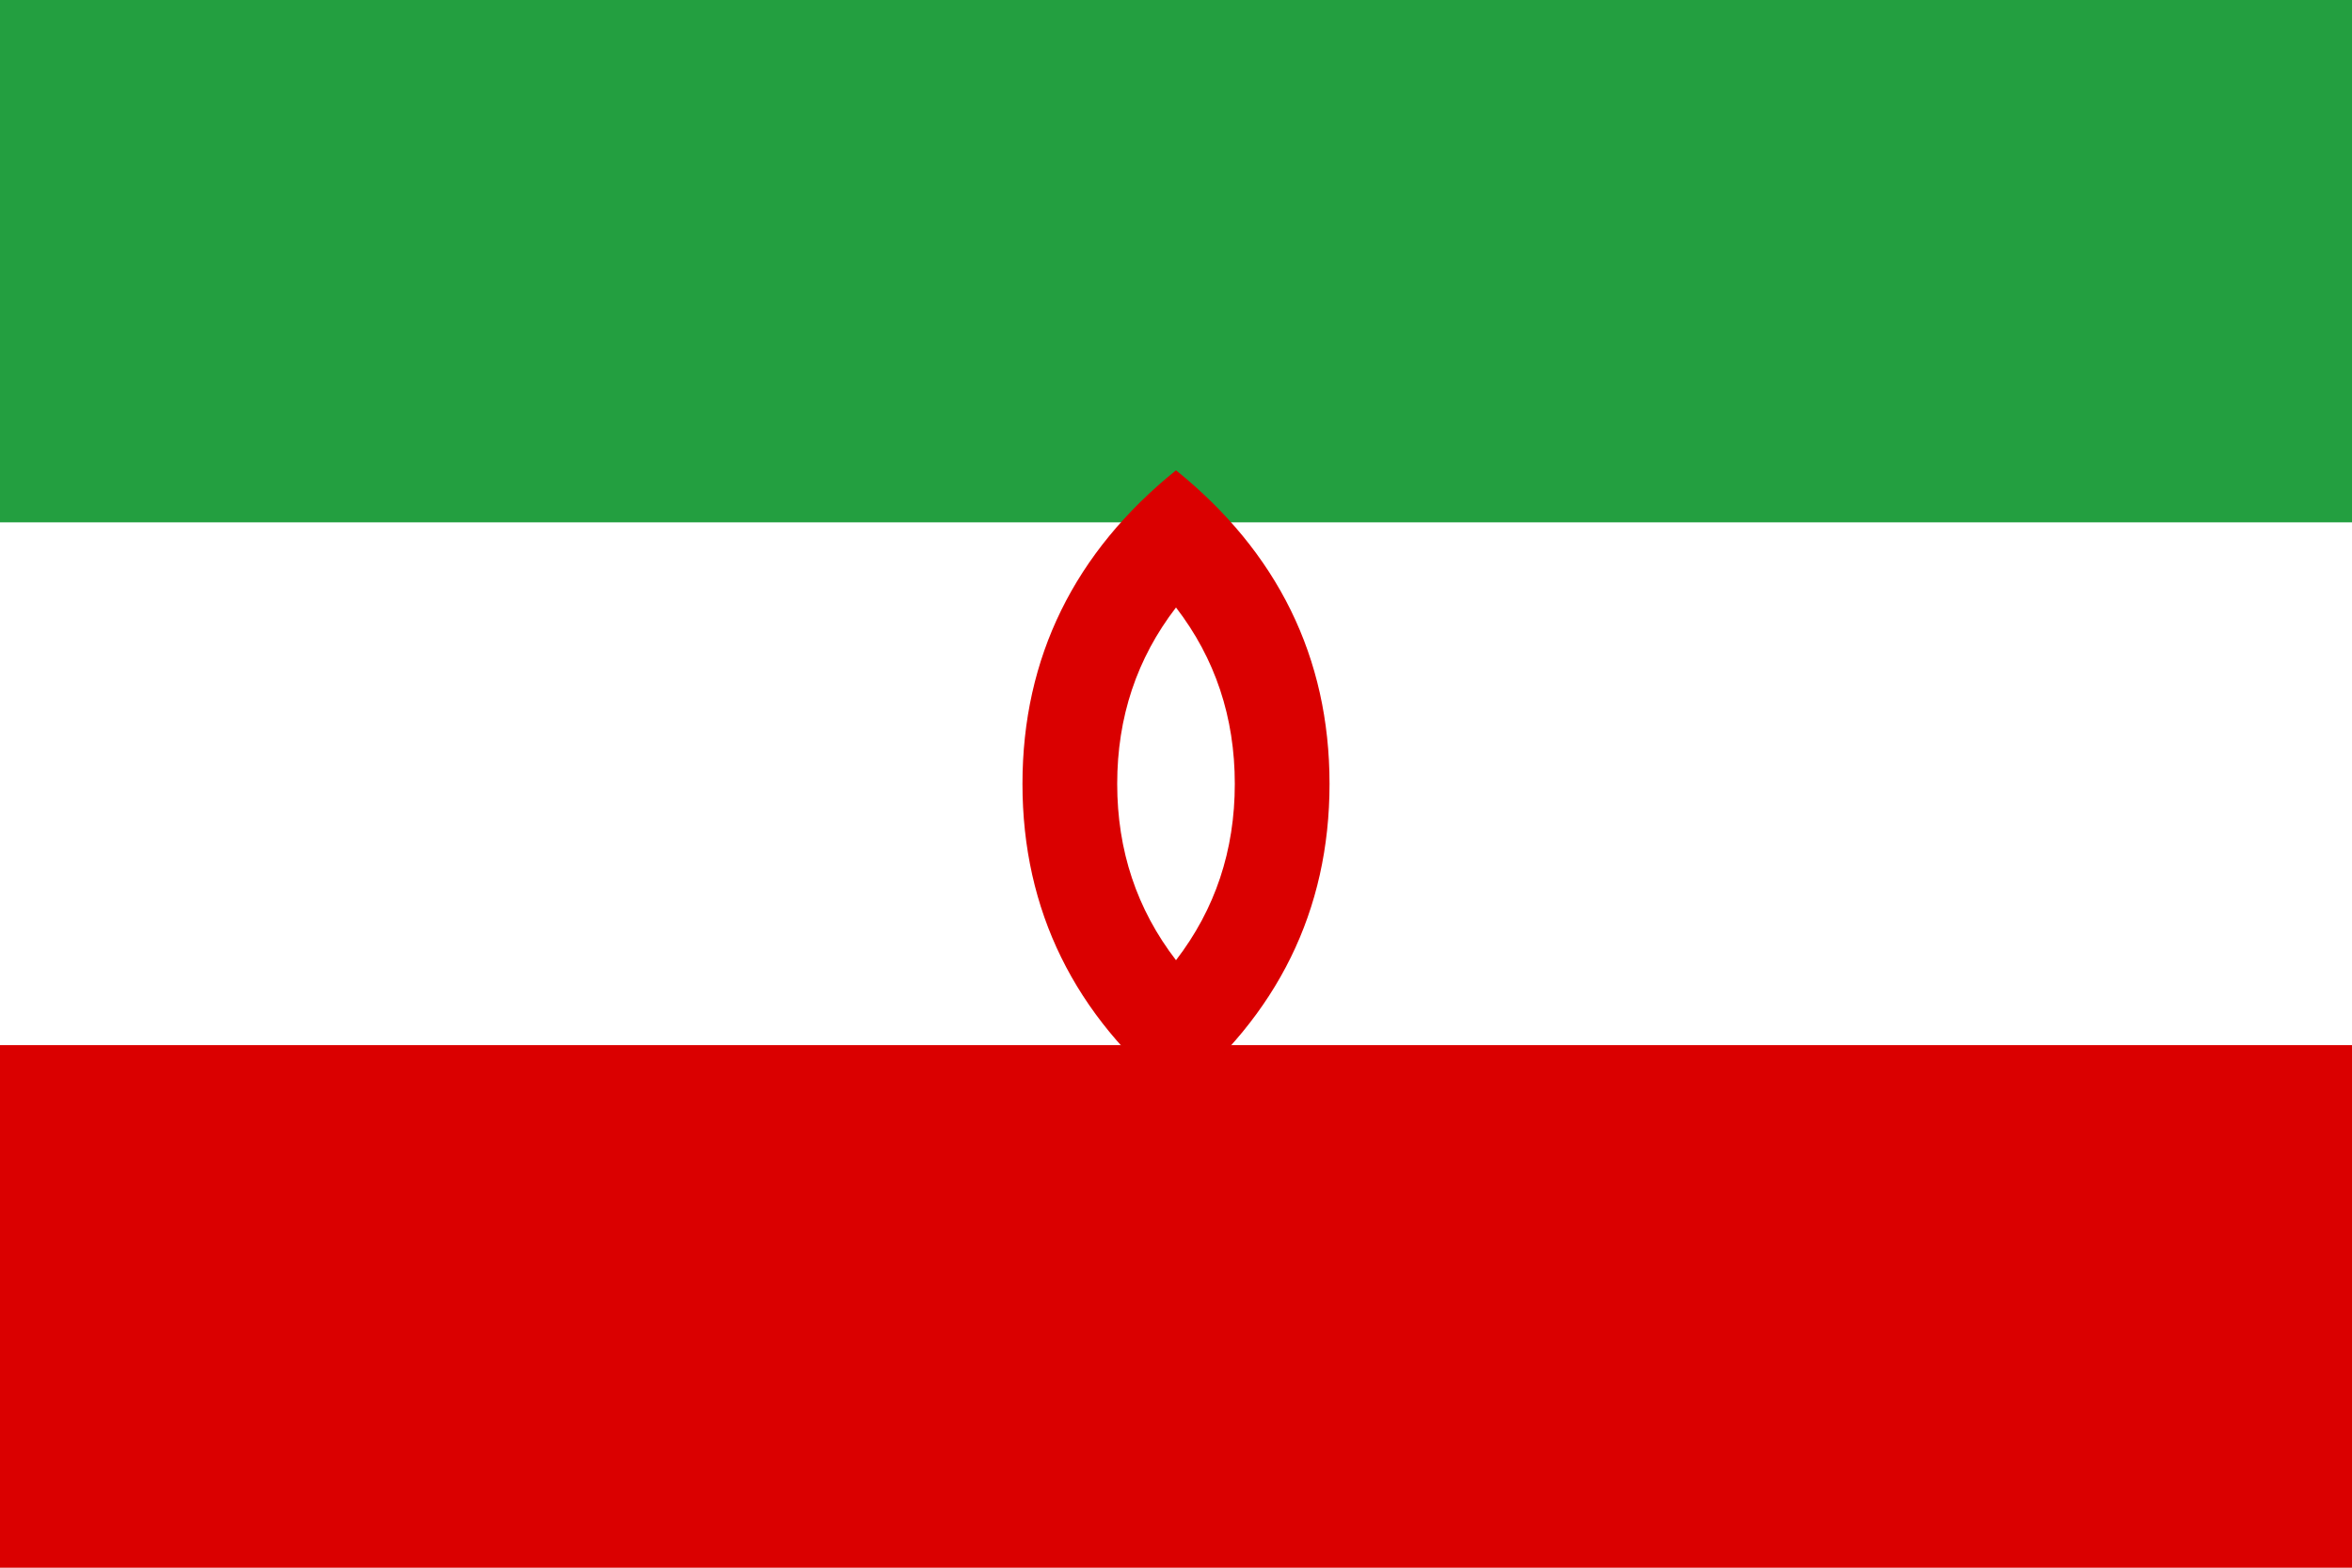
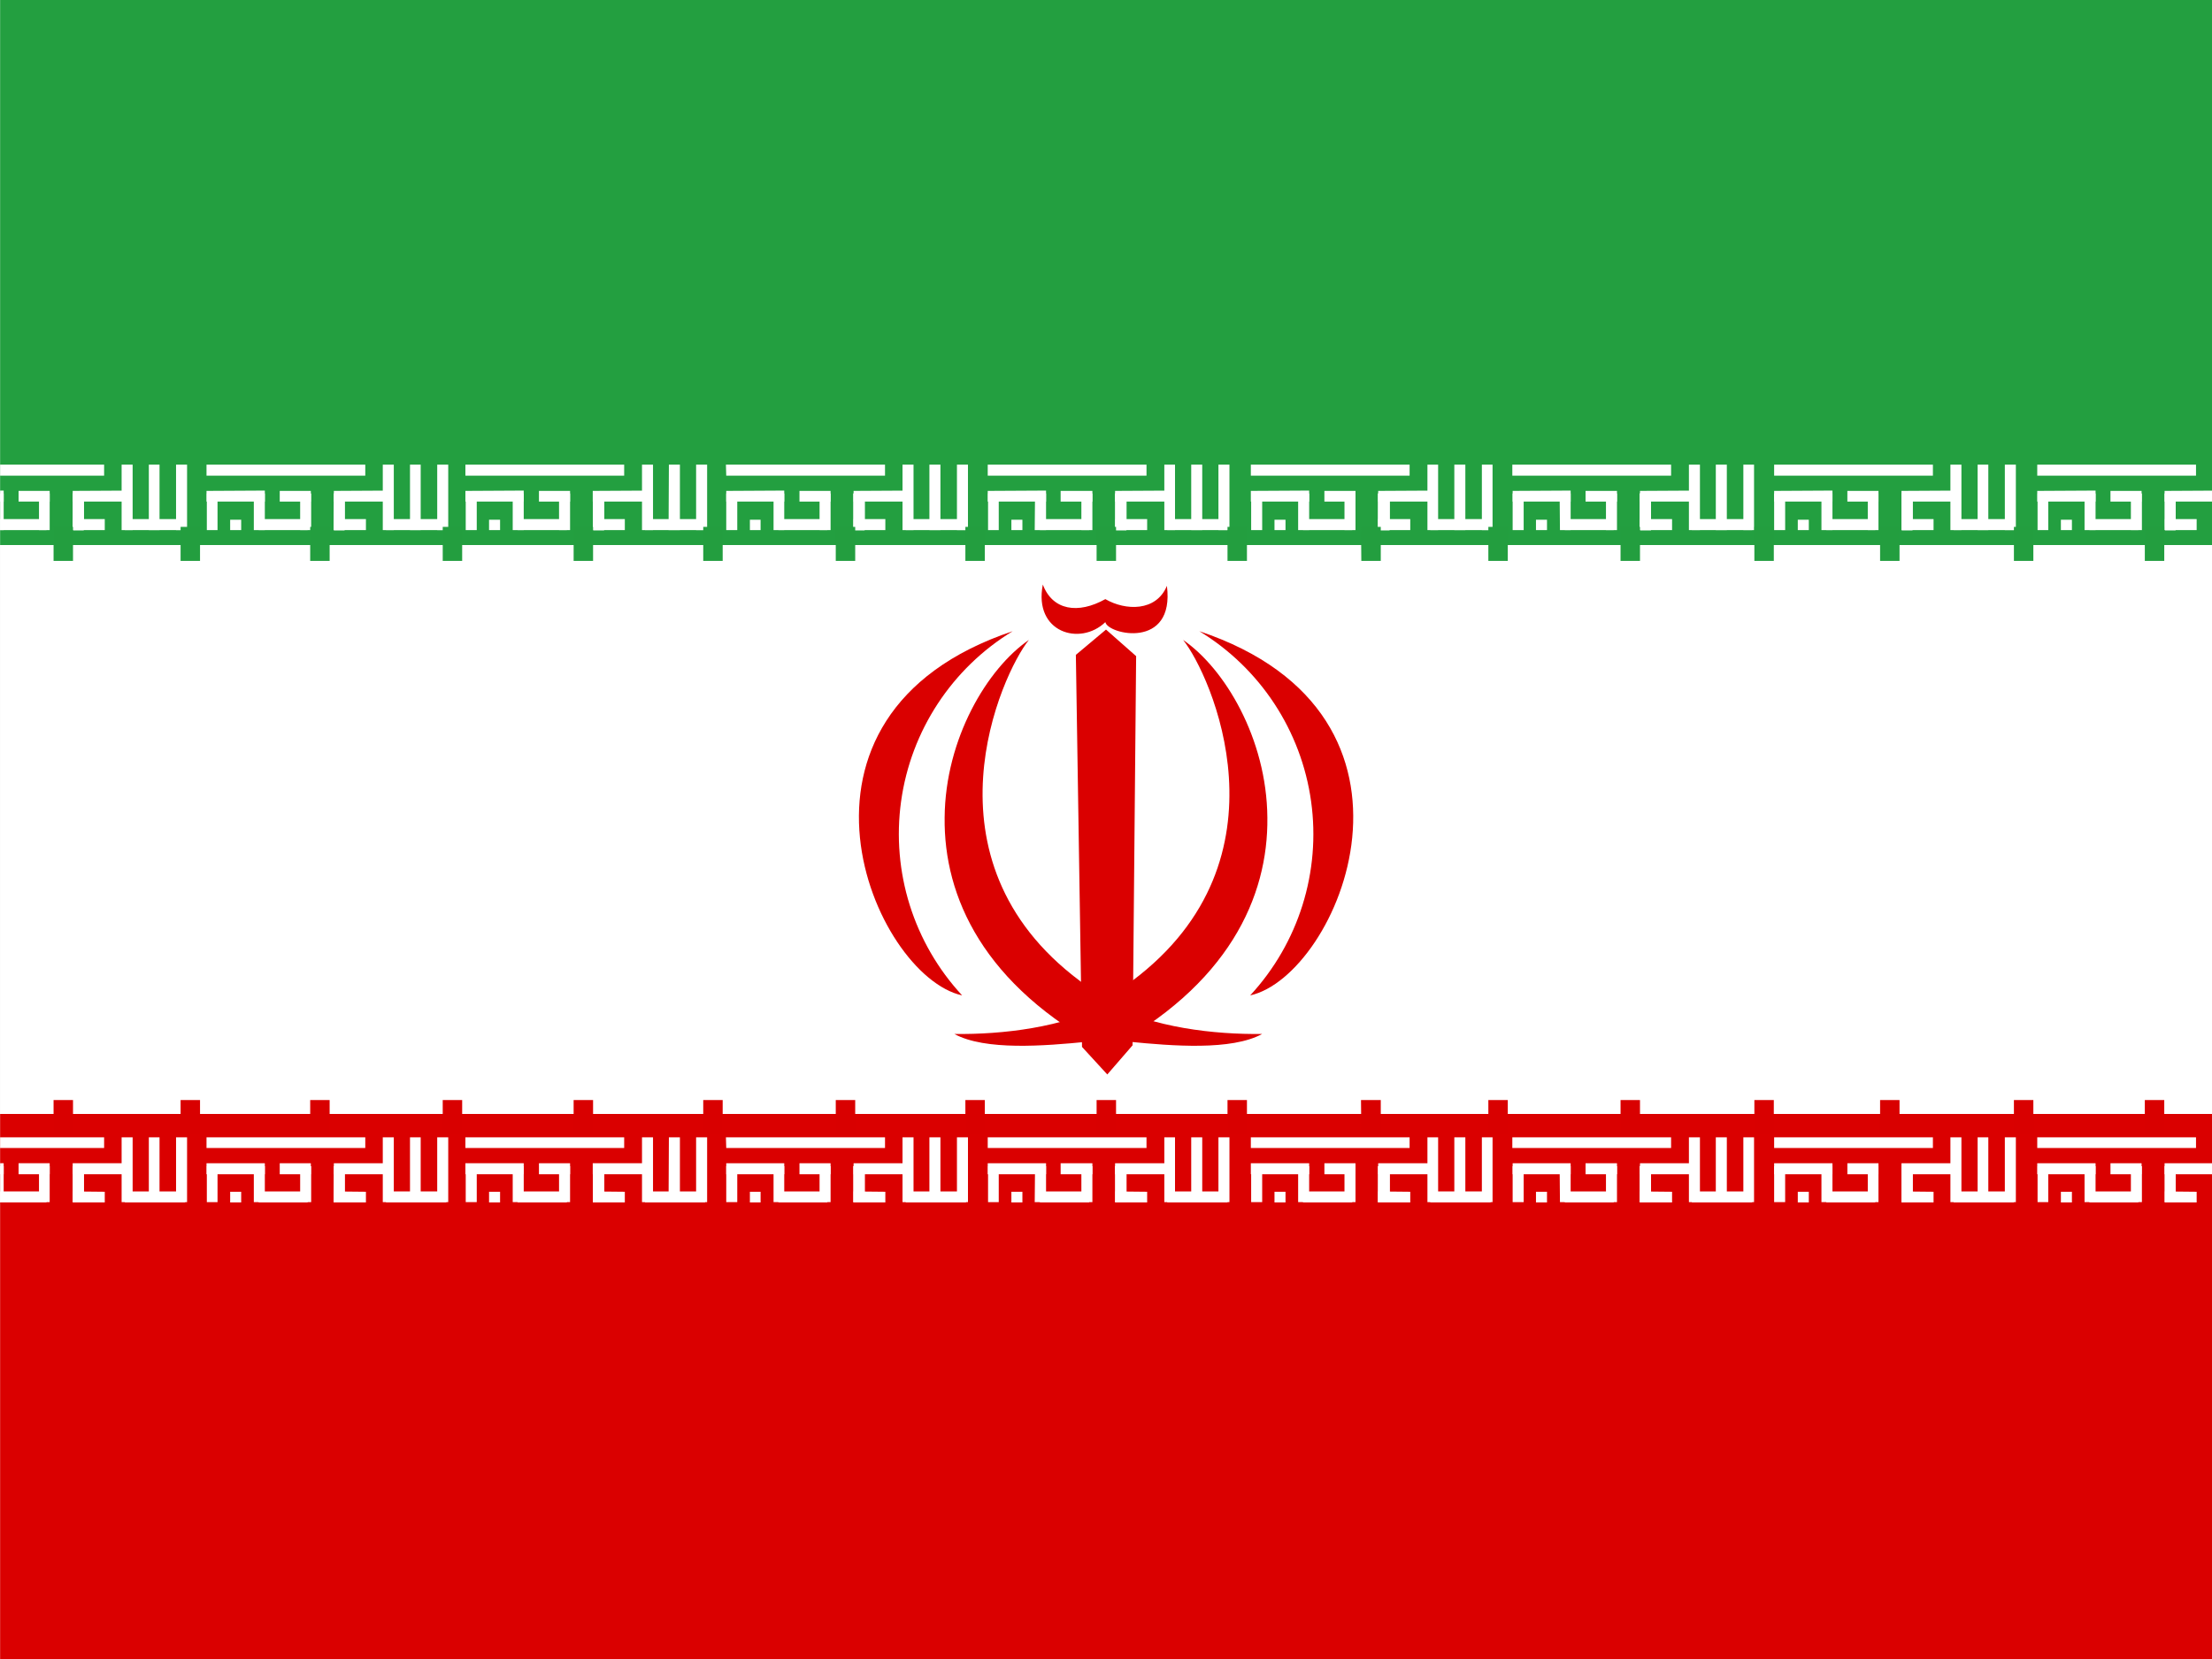
- <svg xmlns="http://www.w3.org/2000/svg" viewBox="0 0 36 24" role="img" aria-label="Iran flag">
-   <rect width="36" height="8" fill="#239f40" />
-   <rect y="8" width="36" height="8" fill="#fff" />
-   <rect y="16" width="36" height="8" fill="#da0000" />
-   <path fill="#da0000" d="M18 7.2c1.55 1.25 2.35 2.86 2.35 4.8S19.55 15.55 18 16.8c-1.55-1.25-2.35-2.86-2.35-4.8S16.45 8.45 18 7.2Zm0 2.1c-.6.78-.9 1.68-.9 2.7s.3 1.92.9 2.7c.6-.78.9-1.68.9-2.7s-.3-1.92-.9-2.7Z" />
+ <svg xmlns="http://www.w3.org/2000/svg" id="flag-icons-ir" viewBox="0 0 640 480">
+   <defs>
+     <clipPath id="ir-a">
+       <path fill-opacity=".7" d="M-85.3 0h682.7v512H-85.3z" />
+     </clipPath>
+   </defs>
+   <g fill-rule="evenodd" clip-path="url(#ir-a)" transform="translate(80)scale(.9375)">
+     <path fill="#fff" d="M-192 0h896v512h-896z" />
+     <path fill="#da0000" d="M-192 343.8h896V512h-896z" />
+     <g fill="#fff" stroke-width="1pt">
+       <path d="M-21.6 351h49v3.3h-49zm7.3 16.8h3.4v3.3h-3.4zm41.9 0v3.3h-9.8v-3.4zm5.2-16.8h3.4v20h-3.4z" />
+       <path d="M52.4 367.7v3.4H33.8v-3.4zm-34.6-7.9H21v11.3h-3.3z" />
+       <path d="M49.6 351H53v20h-3.4zm-8.4 0h3.3v20h-3.3zm-44.8 8v3.4h-18V359zm39.3 0v3.4h-18V359z" />
+       <path d="M17.8 359.9H21V371h-3.3z" />
+       <path d="M17.8 359.9H21V371h-3.3z" />
+       <path d="M17.8 359.9H21V371h-3.3zm-39.3 0h3.3V371h-3.3zm28.8 0h3.4V371H7.3zm-14.3 0h3.4V371H-7z" />
+       <path d="M9.6 367.7v3.4H-5.5v-3.4zm1-8.7v3.4H1V359z" />
+     </g>
+     <g fill="#fff" stroke-width="1pt">
+       <path d="M-102.2 351h49v3.3h-49zm7.3 16.8h3.4v3.3H-95zm41.9 0v3.3h-9.8v-3.4zm5.2-16.8h3.4v20h-3.4z" />
+       <path d="M-28.2 367.7v3.4h-18.6v-3.4zm-34.6-7.9h3.3v11.3h-3.3z" />
+       <path d="M-31 351h3.4v20H-31zm-8.4 0h3.3v20h-3.3zm-44.8 8v3.4h-18V359zm39.3 0v3.4h-18V359z" />
+       <path d="M-62.8 359.9h3.3V371h-3.3z" />
+       <path d="M-62.8 359.9h3.3V371h-3.3z" />
+       <path d="M-62.8 359.9h3.3V371h-3.3zm-39.3 0h3.3V371h-3.3zm28.8 0h3.3V371h-3.3zm-14.3 0h3.4V371h-3.4z" />
+       <path d="M-71 367.7v3.4h-15v-3.4zm1-8.7v3.4h-9.6V359z" />
+     </g>
+     <g fill="#fff" stroke-width="1pt">
+       <path d="M58.3 351h49v3.3h-49zm7.3 16.8H69v3.3h-3.4zm41.9 0v3.3h-9.8v-3.4zm5.3-16.8h3.4v20h-3.4z" />
+       <path d="M132.3 367.7v3.4h-18.6v-3.4zm-34.6-7.9h3.4v11.3h-3.4z" />
+       <path d="M129.5 351h3.4v20h-3.4zm-8.4 0h3.4v20H121zm-44.8 8v3.4h-18V359zm39.3 0v3.4h-18V359z" />
+       <path d="M97.7 359.9h3.4V371h-3.4z" />
+       <path d="M97.7 359.9h3.4V371h-3.4z" />
+       <path d="M97.7 359.9h3.4V371h-3.4zm-39.3 0h3.4V371h-3.4zm28.8 0h3.4V371h-3.4zm-14.3 0h3.4V371h-3.4z" />
+       <path d="M89.6 367.7v3.4H74.4v-3.4zm1-8.7v3.4H81V359z" />
+     </g>
+     <g fill="#fff" stroke-width="1pt">
+       <path d="M622.7 351h49v3.3h-49zm7.3 16.8h3.4v3.3H630zm41.9 0v3.3H662v-3.4zm5.3-16.8h3.3v20h-3.4z" />
+       <path d="M696.7 367.7v3.4H678v-3.4zm-34.6-7.9h3.4v11.3H662z" />
+       <path d="M694 351h3.3v20h-3.4zm-8.5 0h3.4v20h-3.4zm-44.8 8v3.4h-18V359zm39.3 0v3.4h-18V359z" />
+       <path d="M662 359.9h3.5V371H662z" />
+       <path d="M662 359.9h3.5V371H662z" />
+       <path d="M662 359.9h3.5V371H662zm-39.2 0h3.4V371h-3.4zm28.8 0h3.4V371h-3.4zm-14.3 0h3.4V371h-3.4z" />
+       <path d="M654 367.7v3.4h-15.2v-3.4zm1-8.7v3.4h-9.6V359z" />
+     </g>
+     <g fill="#fff" stroke-width="1pt">
+       <path d="M138.7 351h49.1v3.3h-49zm7.4 16.8h3.3v3.3h-3.3zm41.8 0v3.3h-9.8v-3.4zm5.3-16.8h3.4v20h-3.4z" />
+       <path d="M212.8 367.7v3.4h-18.6v-3.4zm-34.7-7.9h3.4v11.3h-3.4z" />
+       <path d="M210 351h3.4v20H210zm-8.5 0h3.4v20h-3.4zm-44.8 8v3.4h-17.9V359zm39.3 0v3.4h-17.9V359z" />
+       <path d="M178.1 359.9h3.4V371h-3.4z" />
+       <path d="M178.1 359.9h3.4V371h-3.4z" />
+       <path d="M178.1 359.9h3.4V371h-3.4zm-39.3 0h3.4V371h-3.4zm28.8 0h3.4V371h-3.4zm-14.2 0h3.3V371h-3.3z" />
+       <path d="M170 367.7v3.4h-15.1v-3.4zm1-8.7v3.4h-9.6V359z" />
+     </g>
+     <g fill="#fff" stroke-width="1pt">
+       <path d="M219.5 351h49v3.3h-49zm7.3 16.8h3.4v3.3h-3.4zm41.9 0v3.3h-9.8v-3.4zM274 351h3.3v20H274z" />
+       <path d="M293.5 367.7v3.4h-18.6v-3.4zm-34.6-7.9h3.4v11.3h-3.4z" />
+       <path d="M290.7 351h3.4v20h-3.4zm-8.4 0h3.4v20h-3.4zm-44.8 8v3.4h-18V359zm39.3 0v3.4h-18V359z" />
+       <path d="M258.9 359.9h3.4V371h-3.4z" />
+       <path d="M258.9 359.9h3.4V371h-3.4z" />
+       <path d="M258.9 359.9h3.4V371h-3.4zm-39.3 0h3.3V371h-3.3zm28.8 0h3.4V371h-3.4zm-14.3 0h3.4V371H234z" />
+       <path d="M250.8 367.7v3.4h-15.2v-3.4zm1-8.7v3.4H242V359z" />
+     </g>
+     <path fill="#239f40" d="M-192 0h896v168.2h-896z" />
+     <g fill="#fff" stroke-width="1pt">
+       <path d="M300.7 351h49v3.3h-49zm7.3 16.8h3.4v3.3H308zm41.9 0v3.3H340v-3.4zm5.3-16.8h3.3v20h-3.3z" />
+       <path d="M374.7 367.7v3.4h-18.6v-3.4zm-34.6-7.9h3.4v11.3H340z" />
+       <path d="M372 351h3.3v20H372zm-8.5 0h3.4v20h-3.4zm-44.8 8v3.4h-18V359zm39.3 0v3.4h-18V359z" />
+       <path d="M340 359.9h3.5V371H340z" />
+       <path d="M340 359.9h3.5V371H340z" />
+       <path d="M340 359.9h3.5V371H340zm-39.2 0h3.4V371h-3.4zm28.8 0h3.4V371h-3.4zm-14.3 0h3.4V371h-3.4z" />
+       <path d="M332 367.7v3.4h-15.2v-3.4zm1-8.7v3.4h-9.6V359z" />
+     </g>
+     <g fill="#fff" stroke-width="1pt">
+       <path d="M381.4 351h49v3.3h-49zm7.3 16.8h3.4v3.3h-3.4zm42 0v3.3h-9.9v-3.4zm5.2-16.8h3.4v20h-3.4z" />
+       <path d="M455.4 367.7v3.4h-18.6v-3.4zm-34.6-7.9h3.4v11.3h-3.4z" />
+       <path d="M452.7 351h3.3v20h-3.3zm-8.5 0h3.4v20h-3.4zm-44.8 8v3.4h-17.9V359zm39.3 0v3.4h-17.9V359z" />
+       <path d="M420.8 359.9h3.4V371h-3.4z" />
+       <path d="M420.8 359.9h3.4V371h-3.4z" />
+       <path d="M420.8 359.9h3.4V371h-3.4zm-39.3 0h3.4V371h-3.4zm28.8 0h3.4V371h-3.4zm-14.3 0h3.4V371h-3.3z" />
+       <path d="M412.7 367.7v3.4h-15.1v-3.4zm1-8.7v3.4H404V359z" />
+     </g>
+     <g fill="#fff" stroke-width="1pt">
+       <path d="M462.2 351h49v3.3h-49zm7.3 16.8h3.4v3.3h-3.4zm41.9 0v3.3h-9.8v-3.4zm5.2-16.8h3.4v20h-3.4z" />
+       <path d="M536.2 367.7v3.4h-18.6v-3.4zm-34.7-7.9h3.4v11.3h-3.4z" />
+       <path d="M533.4 351h3.4v20h-3.4zm-8.4 0h3.3v20H525zm-44.8 8v3.4h-18V359zm39.3 0v3.4h-18V359z" />
+       <path d="M501.6 359.9h3.3V371h-3.3z" />
+       <path d="M501.6 359.9h3.3V371h-3.3z" />
+       <path d="M501.6 359.9h3.3V371h-3.3zm-39.4 0h3.4V371h-3.4zm28.9 0h3.3V371h-3.3zm-14.3 0h3.4V371h-3.4z" />
+       <path d="M493.4 367.7v3.4h-15.1v-3.4zm1-8.7v3.4h-9.6V359z" />
+     </g>
+     <g fill="#fff" stroke-width="1pt">
+       <path d="M543.4 351h49v3.3h-49zm7.3 16.8h3.4v3.3h-3.4zm41.9 0v3.3h-9.8v-3.4zm5.2-16.8h3.4v20h-3.4z" />
+       <path d="M617.4 367.7v3.4h-18.6v-3.4zm-34.6-7.9h3.3v11.3h-3.3z" />
+       <path d="M614.6 351h3.4v20h-3.4zm-8.4 0h3.3v20h-3.3zm-44.8 8v3.4h-18V359zm39.3 0v3.4h-18V359z" />
+       <path d="M582.8 359.9h3.3V371h-3.3z" />
+       <path d="M582.8 359.9h3.3V371h-3.3z" />
+       <path d="M582.8 359.9h3.3V371h-3.3zm-39.3 0h3.3V371h-3.3zm28.8 0h3.4V371h-3.4zm-14.3 0h3.4V371H558z" />
+       <path d="M574.6 367.7v3.4h-15.1v-3.4zm1-8.7v3.4H566V359z" />
+     </g>
+     <g fill="#fff" stroke-width="1pt">
+       <path d="M-183.8 351h49v3.3h-49zm7.3 16.8h3.4v3.3h-3.4zm42 0v3.3h-9.9v-3.4zm5.2-16.8h3.4v20h-3.4z" />
+       <path d="M-109.8 367.7v3.4h-18.6v-3.4zm-34.6-7.9h3.4v11.3h-3.4z" />
+       <path d="M-112.5 351h3.3v20h-3.3zm-8.5 0h3.4v20h-3.4zm-44.8 8v3.4h-17.9V359zm39.3 0v3.4h-17.9V359z" />
+       <path d="M-144.4 359.9h3.4V371h-3.4z" />
+       <path d="M-144.4 359.9h3.4V371h-3.4z" />
+       <path d="M-144.4 359.9h3.4V371h-3.4zm-39.3 0h3.4V371h-3.4zm28.8 0h3.4V371h-3.4zm-14.3 0h3.4V371h-3.4z" />
+       <path d="M-152.5 367.7v3.4h-15.2v-3.4zm1-8.7v3.4h-9.6V359z" />
+     </g>
+     <g fill="#fff" stroke-width="1pt">
+       <path d="M-21.6 143.4h49v3.4h-49zm7.3 17h3.4v3.2h-3.4zm41.9-.2v3.4h-9.8v-3.4zm5.2-16.8h3.4v20.2h-3.4z" />
+       <path d="M52.4 160.2v3.4H33.8v-3.4zm-34.6-7.9H21v11.3h-3.3z" />
+       <path d="M49.6 143.4H53v20.2h-3.4zm-8.4 0h3.3v20.2h-3.3zm-44.8 8v3.4h-18v-3.3zm39.3 0v3.4h-18v-3.3z" />
+       <path d="M17.8 152.3H21v11.3h-3.3z" />
+       <path d="M17.8 152.3H21v11.3h-3.3z" />
+       <path d="M17.8 152.3H21v11.3h-3.3zm-39.3 0h3.3v11.3h-3.3zm28.8 0h3.4v11.3H7.3zm-14.3 0h3.4v11.3H-7z" />
+       <path d="M9.6 160.2v3.4H-5.5v-3.4zm1-8.7v3.3H1v-3.3z" />
+     </g>
+     <g fill="#fff" stroke-width="1pt">
+       <path d="M-102.2 143.4h49v3.4h-49zm7.3 17h3.4v3.2H-95zm41.9-.2v3.4h-9.8v-3.4zm5.2-16.8h3.4v20.2h-3.4z" />
+       <path d="M-28.2 160.2v3.4h-18.6v-3.4zm-34.6-7.9h3.3v11.3h-3.3z" />
+       <path d="M-31 143.4h3.4v20.2H-31zm-8.4 0h3.3v20.2h-3.3zm-44.8 8v3.4h-18v-3.3zm39.3 0v3.4h-18v-3.3z" />
+       <path d="M-62.8 152.3h3.3v11.3h-3.3z" />
+       <path d="M-62.8 152.3h3.3v11.3h-3.3z" />
+       <path d="M-62.8 152.3h3.3v11.3h-3.3zm-39.3 0h3.3v11.3h-3.3zm28.8 0h3.3v11.3h-3.3zm-14.3 0h3.4v11.3h-3.4z" />
+       <path d="M-71 160.2v3.4h-15v-3.4zm1-8.7v3.3h-9.6v-3.3z" />
+     </g>
+     <g fill="#fff" stroke-width="1pt">
+       <path d="M58.3 143.4h49v3.4h-49zm7.3 17H69v3.2h-3.4zm41.9-.2v3.4h-9.8v-3.4zm5.3-16.8h3.4v20.2h-3.4z" />
+       <path d="M132.3 160.2v3.4h-18.6v-3.4zm-34.6-7.9h3.4v11.3h-3.4z" />
+       <path d="M129.5 143.4h3.4v20.2h-3.4zm-8.4 0h3.4v20.2H121zm-44.8 8v3.4h-18v-3.3zm39.3 0v3.4h-18v-3.3z" />
+       <path d="M97.7 152.3h3.4v11.3h-3.4z" />
+       <path d="M97.7 152.3h3.4v11.3h-3.4z" />
+       <path d="M97.7 152.3h3.4v11.3h-3.4zm-39.3 0h3.4v11.3h-3.4zm28.8 0h3.4v11.3h-3.4zm-14.3 0h3.4v11.3h-3.4z" />
+       <path d="M89.6 160.2v3.4H74.4v-3.4zm1-8.7v3.3H81v-3.3z" />
+     </g>
+     <g fill="#fff" stroke-width="1pt">
+       <path d="M622.7 143.4h49v3.4h-49zm7.3 17h3.4v3.2H630zm41.9-.2v3.4H662v-3.4zm5.3-16.8h3.3v20.2h-3.4z" />
+       <path d="M696.7 160.2v3.4H678v-3.4zm-34.6-7.9h3.4v11.3H662z" />
+       <path d="M694 143.4h3.3v20.2h-3.4zm-8.5 0h3.4v20.2h-3.4zm-44.8 8v3.4h-18v-3.3zm39.3 0v3.4h-18v-3.3z" />
+       <path d="M662 152.3h3.5v11.3H662z" />
+       <path d="M662 152.3h3.5v11.3H662z" />
+       <path d="M662 152.3h3.5v11.3H662zm-39.2 0h3.4v11.3h-3.4zm28.8 0h3.4v11.3h-3.4zm-14.3 0h3.4v11.3h-3.4z" />
+       <path d="M654 160.2v3.4h-15.2v-3.4zm1-8.7v3.3h-9.6v-3.3z" />
+     </g>
+     <g fill="#fff" stroke-width="1pt">
+       <path d="M138.7 143.4h49.1v3.4h-49zm7.4 17h3.3v3.2h-3.3zm41.8-.2v3.4h-9.8v-3.4zm5.3-16.8h3.4v20.2h-3.4z" />
+       <path d="M212.8 160.2v3.4h-18.6v-3.4zm-34.7-7.9h3.4v11.3h-3.4z" />
+       <path d="M210 143.4h3.4v20.2H210zm-8.5 0h3.4v20.2h-3.4zm-44.8 8v3.4h-17.9v-3.3zm39.3 0v3.4h-17.9v-3.3z" />
+       <path d="M178.1 152.3h3.4v11.3h-3.4z" />
+       <path d="M178.1 152.3h3.4v11.3h-3.4z" />
+       <path d="M178.1 152.3h3.4v11.3h-3.4zm-39.3 0h3.4v11.3h-3.4zm28.8 0h3.4v11.3h-3.4zm-14.2 0h3.3v11.3h-3.3z" />
+       <path d="M170 160.2v3.4h-15.1v-3.4zm1-8.7v3.3h-9.6v-3.3z" />
+     </g>
+     <g fill="#fff" stroke-width="1pt">
+       <path d="M219.5 143.4h49v3.4h-49zm7.3 17h3.4v3.2h-3.4zm41.9-.2v3.4h-9.8v-3.4zm5.3-16.8h3.3v20.2H274z" />
+       <path d="M293.5 160.2v3.4h-18.6v-3.4zm-34.6-7.9h3.4v11.3h-3.4z" />
+       <path d="M290.7 143.4h3.4v20.2h-3.4zm-8.4 0h3.4v20.2h-3.4zm-44.8 8v3.4h-18v-3.3zm39.3 0v3.4h-18v-3.3z" />
+       <path d="M258.9 152.3h3.4v11.3h-3.4z" />
+       <path d="M258.9 152.3h3.4v11.3h-3.4z" />
+       <path d="M258.9 152.3h3.4v11.3h-3.4zm-39.3 0h3.3v11.3h-3.3zm28.8 0h3.4v11.3h-3.4zm-14.3 0h3.4v11.3H234z" />
+       <path d="M250.8 160.2v3.4h-15.2v-3.4zm1-8.7v3.3H242v-3.3z" />
+     </g>
+     <g fill="#fff" stroke-width="1pt">
+       <path d="M300.7 143.4h49v3.4h-49zm7.3 17h3.4v3.2H308zm41.9-.2v3.4H340v-3.4zm5.3-16.8h3.3v20.2h-3.3z" />
+       <path d="M374.7 160.2v3.4h-18.6v-3.4zm-34.6-7.9h3.4v11.3H340z" />
+       <path d="M372 143.4h3.3v20.2H372zm-8.5 0h3.4v20.2h-3.4zm-44.8 8v3.4h-18v-3.3zm39.3 0v3.4h-18v-3.3z" />
+       <path d="M340 152.3h3.5v11.3H340z" />
+       <path d="M340 152.3h3.5v11.3H340z" />
+       <path d="M340 152.3h3.5v11.3H340zm-39.2 0h3.4v11.3h-3.4zm28.8 0h3.4v11.3h-3.4zm-14.3 0h3.4v11.3h-3.4z" />
+       <path d="M332 160.2v3.4h-15.2v-3.4zm1-8.7v3.3h-9.6v-3.3z" />
+     </g>
+     <g fill="#fff" stroke-width="1pt">
+       <path d="M381.4 143.4h49v3.4h-49zm7.3 17h3.4v3.2h-3.4zm42-.2v3.4h-9.9v-3.4zm5.2-16.8h3.4v20.2h-3.4z" />
+       <path d="M455.4 160.2v3.4h-18.6v-3.4zm-34.6-7.9h3.4v11.3h-3.4z" />
+       <path d="M452.7 143.4h3.3v20.2h-3.3zm-8.5 0h3.4v20.2h-3.4zm-44.8 8v3.4h-17.9v-3.3zm39.3 0v3.4h-17.9v-3.3z" />
+       <path d="M420.8 152.3h3.4v11.3h-3.4z" />
+       <path d="M420.8 152.3h3.4v11.3h-3.4z" />
+       <path d="M420.8 152.3h3.4v11.3h-3.4zm-39.3 0h3.4v11.3h-3.4zm28.8 0h3.4v11.3h-3.4zm-14.3 0h3.4v11.3h-3.3z" />
+       <path d="M412.7 160.2v3.4h-15.1v-3.4zm1-8.7v3.3H404v-3.3z" />
+     </g>
+     <g fill="#fff" stroke-width="1pt">
+       <path d="M462.2 143.4h49v3.4h-49zm7.3 17h3.4v3.2h-3.4zm41.9-.2v3.4h-9.8v-3.4zm5.2-16.8h3.4v20.2h-3.4z" />
+       <path d="M536.2 160.2v3.4h-18.6v-3.4zm-34.7-7.9h3.4v11.3h-3.4z" />
+       <path d="M533.4 143.4h3.4v20.2h-3.4zm-8.4 0h3.3v20.2H525zm-44.8 8v3.4h-18v-3.3zm39.3 0v3.4h-18v-3.3z" />
+       <path d="M501.6 152.3h3.3v11.3h-3.3z" />
+       <path d="M501.6 152.3h3.3v11.3h-3.3z" />
+       <path d="M501.6 152.3h3.3v11.3h-3.3zm-39.4 0h3.4v11.3h-3.4zm28.9 0h3.3v11.3h-3.3zm-14.3 0h3.4v11.3h-3.4z" />
+       <path d="M493.4 160.2v3.4h-15.1v-3.4zm1-8.7v3.3h-9.6v-3.3z" />
+     </g>
+     <g fill="#fff" stroke-width="1pt">
+       <path d="M543.4 143.4h49v3.4h-49zm7.3 17h3.4v3.2h-3.4zm41.9-.2v3.4h-9.8v-3.4zm5.2-16.8h3.4v20.2h-3.4z" />
+       <path d="M617.4 160.2v3.4h-18.6v-3.4zm-34.6-7.9h3.3v11.3h-3.3z" />
+       <path d="M614.6 143.4h3.4v20.2h-3.4zm-8.4 0h3.3v20.2h-3.3zm-44.8 8v3.4h-18v-3.3zm39.3 0v3.4h-18v-3.3z" />
+       <path d="M582.8 152.3h3.3v11.3h-3.3z" />
+       <path d="M582.8 152.3h3.3v11.3h-3.3z" />
+       <path d="M582.8 152.3h3.3v11.3h-3.3zm-39.3 0h3.3v11.3h-3.3zm28.8 0h3.4v11.3h-3.4zm-14.3 0h3.4v11.3H558z" />
+       <path d="M574.6 160.2v3.4h-15.1v-3.4zm1-8.7v3.3H566v-3.3z" />
+     </g>
+     <g fill="#fff" stroke-width="1pt">
+       <path d="M-183.8 143.4h49v3.4h-49zm7.3 17h3.4v3.2h-3.4zm42-.2v3.4h-9.9v-3.4zm5.2-16.8h3.4v20.2h-3.4z" />
+       <path d="M-109.8 160.2v3.4h-18.6v-3.4zm-34.6-7.9h3.4v11.3h-3.4z" />
+       <path d="M-112.5 143.4h3.3v20.2h-3.3zm-8.5 0h3.4v20.2h-3.4zm-44.8 8v3.4h-17.9v-3.3zm39.3 0v3.4h-17.9v-3.3z" />
+       <path d="M-144.4 152.3h3.4v11.3h-3.4z" />
+       <path d="M-144.4 152.3h3.4v11.3h-3.4z" />
+       <path d="M-144.4 152.3h3.4v11.3h-3.4zm-39.3 0h3.4v11.3h-3.4zm28.8 0h3.4v11.3h-3.4zm-14.3 0h3.4v11.3h-3.4z" />
+       <path d="M-152.5 160.2v3.4h-15.2v-3.4zm1-8.7v3.3h-9.6v-3.3z" />
+     </g>
+     <path fill="#d90000" d="M-68.8 339.5h6V350h-6zm160.5 0h6V350h-6zm-283.7 0h6V350h-6zm81.5 0h6V350h-6zm80.9 0h6V350h-6zm40 0h6V350h-6zm40.9 0h6V350h-6zm80.4 0h6V350h-6zm203 0h6.1V350h-6zm-162.1 0h6V350h-6zm40 0h6V350h-6zm40.5 0h6V350h-6zm40.4 0h6V350h-6zm323.2 0h6V350h-6zm-242.7 0h6V350h-6zm40.8 0h6V350h-6zm41.3 0h6V350h-6zm38.8 0h6V350h-6zm41.3 0h6V350h-6zm40.4 0h6V350h-6zm119.7 0h6V350h-6zm-38.8 0h6V350h-6zm-808.9 0h6V350h-6z" />
+     <path fill="#239e3f" d="M-68.8 162.6h6v10.5h-6zm160.5 0h6v10.5h-6zm-283.7 0h6v10.5h-6zm81.5 0h6v10.5h-6zm80.9 0h6v10.5h-6zm40 0h6v10.5h-6zm40.9 0h6v10.5h-6zm80.4 0h6v10.5h-6zm203 0h6.1v10.5h-6zm-162.1 0h6v10.5h-6zm40 0h6v10.5h-6zm40.5 0h6v10.5h-6zm40.4 0h6v10.5h-6zm323.2 0h6v10.5h-6zm-242.7 0h6v10.5h-6zm40.8 0h6v10.5h-6zm41.3 0h6v10.5h-6zm38.8 0h6v10.5h-6zm41.3 0h6v10.5h-6zm40.4 0h6v10.5h-6zm119.7 0h6v10.5h-6zm-38.8 0h6v10.5h-6zm-808.9 0h6v10.5h-6z" />
+     <g fill="#da0000">
+       <path d="M279.8 197.5c8.4 10.4 34.5 67.6-15.7 105.2-23.7 17.8-9 18.6-8.3 21.6 38-20.1 50.3-47.5 50-72-.2-24.4-13.2-46-26-54.8" />
+       <path d="M284.8 194.8a73.3 73.3 0 0 1 15.7 112.4c27.2-6 62-86.4-15.7-112.4m-57.6 0a73.3 73.3 0 0 0-15.6 112.4c-27.3-6-62-86.4 15.6-112.4" />
+       <path d="M232.2 197.5c-8.4 10.4-34.5 67.6 15.7 105.2 23.6 17.8 9 18.6 8.3 21.6-38-20.1-50.3-47.5-50-72 .2-24.4 13.2-46 26-54.8" />
+       <path d="M304.2 319.1c-14.9.2-33.6-2-47.5-9.3 2.3 4.5 4.2 7.3 6.5 11.7 13.2 1.3 31.5 2.8 41-2.4m-95 0c14.9.2 33.6-2 47.5-9.3-2.3 4.5-4.2 7.3-6.5 11.7-13.2 1.3-31.5 2.8-41-2.4m27.3-138.7c3 8 10.9 9.2 19.3 4.5 6.2 3.6 15.7 3.9 19-4.1 2.5 19.8-18.3 15-19 11.2-7.8 7.5-22.2 3.2-19.3-11.6" />
+       <path d="m256.4 331.6 7.8-9 1.1-120.1-9.3-8.2-9.3 7.8 1.9 121z" />
+     </g>
+   </g>
</svg>
